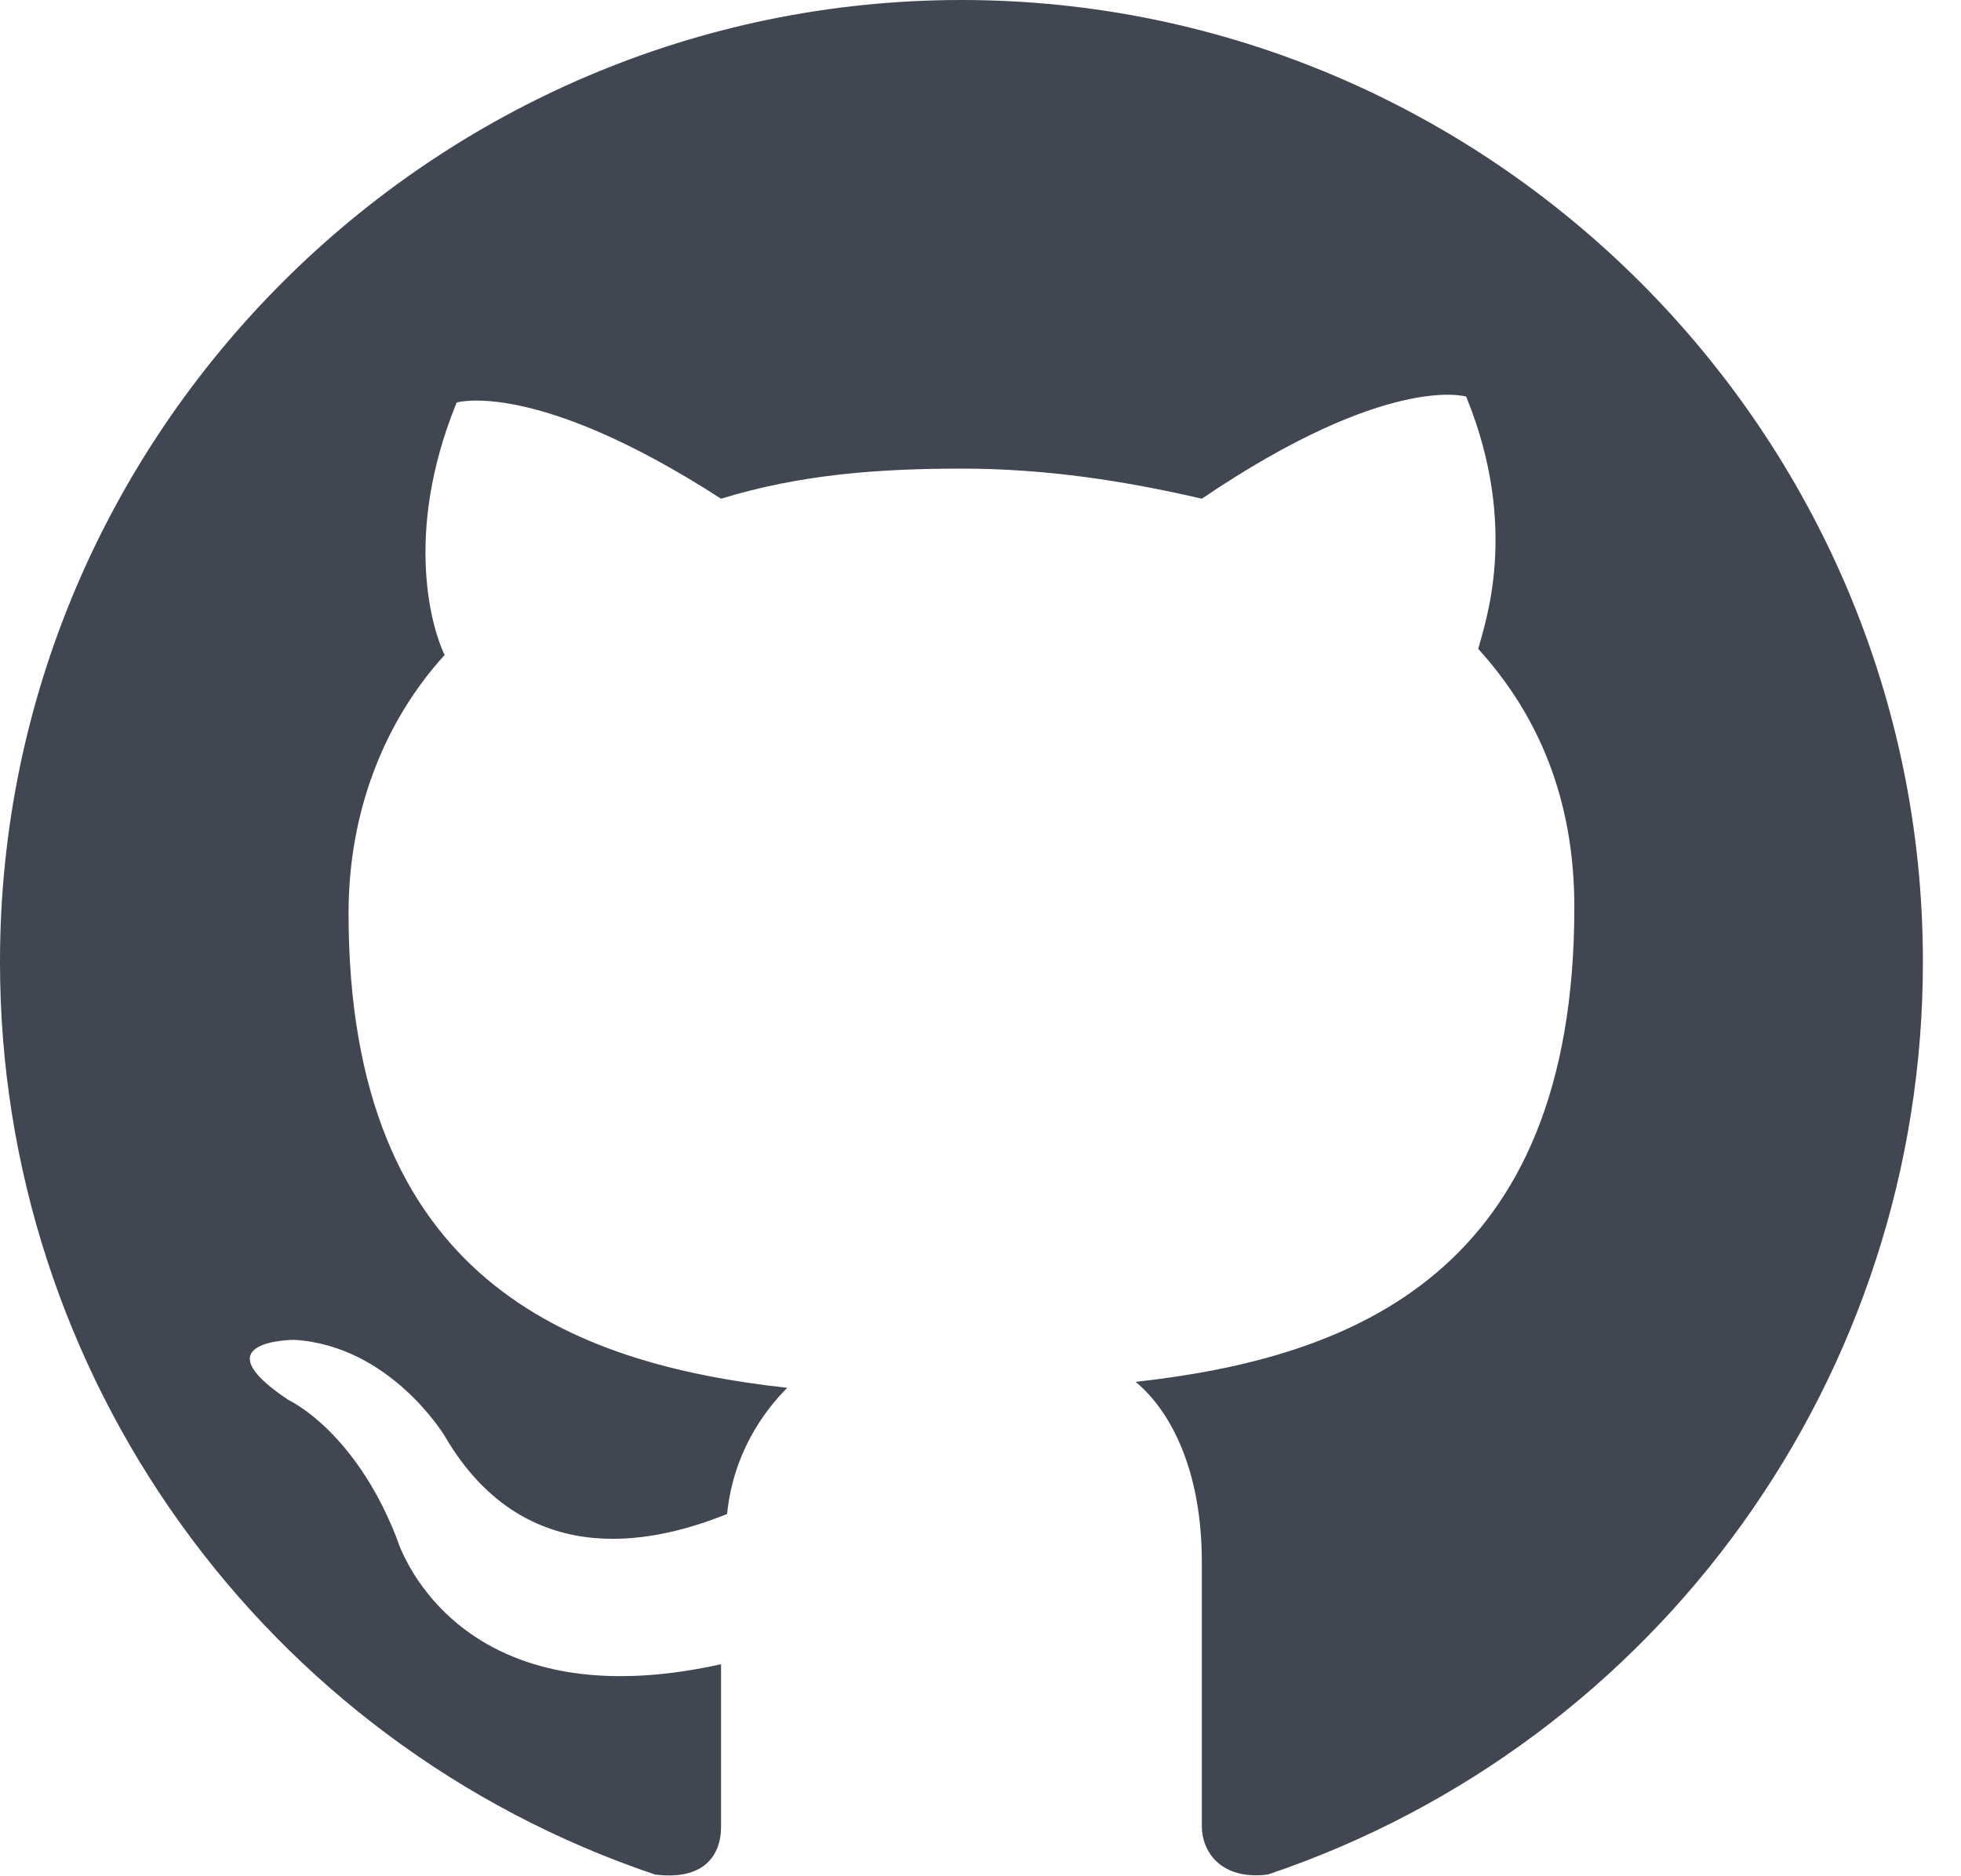
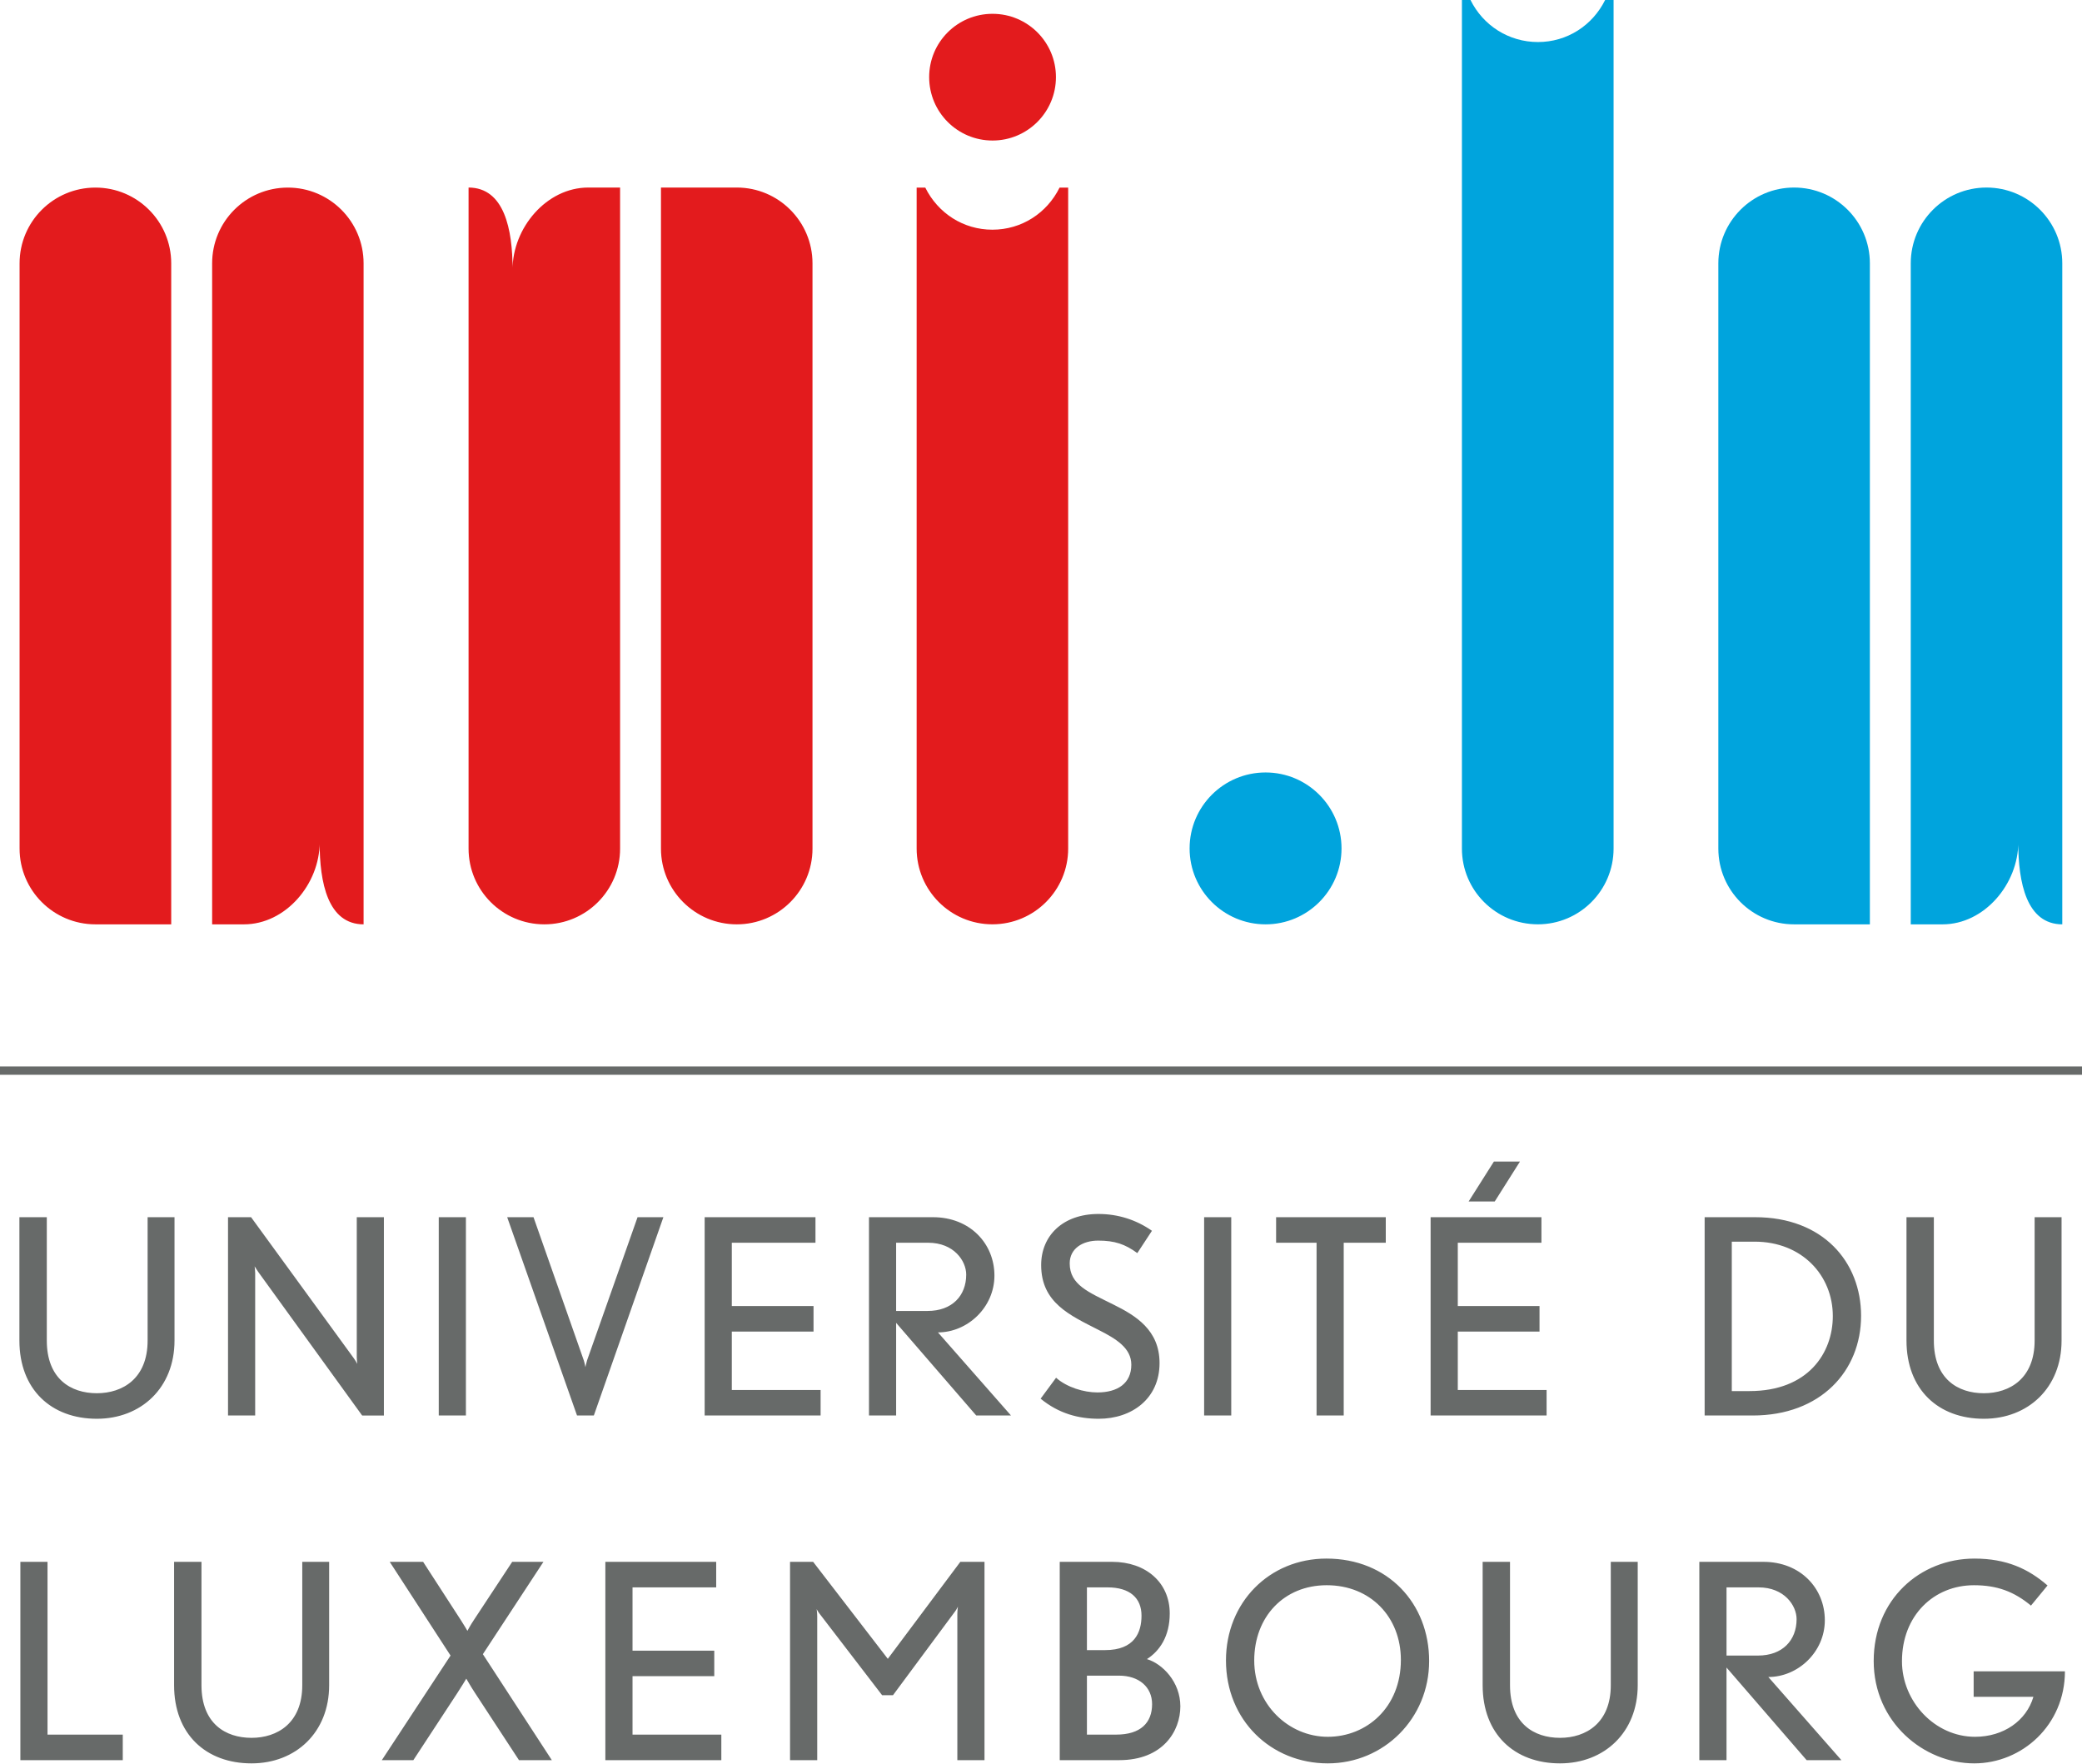
- <svg xmlns="http://www.w3.org/2000/svg" width="23" height="22" fill="none">
-   <path fill="#111827" fill-opacity=".8" fill-rule="evenodd" d="M11.277 0C5.074 0 0 5.074 0 11.277a11.29 11.29 0 0 0 7.682 10.712c.564.07.775-.211.775-.564v-1.903c-3.171.705-3.805-1.48-3.805-1.48-.494-1.268-1.27-1.62-1.27-1.62-1.056-.705.071-.705.071-.705 1.128.07 1.762 1.127 1.762 1.127.987 1.692 2.608 1.198 3.313.916.07-.704.423-1.198.705-1.48-2.538-.282-5.145-1.268-5.145-5.567 0-1.198.423-2.256 1.127-3.03-.14-.283-.493-1.41.141-2.961 0 0 .917-.282 3.101 1.128.917-.282 1.833-.353 2.82-.353.986 0 1.902.141 2.819.353 2.184-1.48 3.1-1.198 3.1-1.198.635 1.55.212 2.678.142 2.96.704.775 1.127 1.762 1.127 3.03 0 4.3-2.607 5.286-5.145 5.568.423.352.776 1.057.776 2.114v3.101c0 .282.211.635.775.564a11.29 11.29 0 0 0 7.682-10.713C22.553 5.075 17.478 0 11.276 0Z" clip-rule="evenodd" />
+ <svg xmlns="http://www.w3.org/2000/svg" version="1.1" id="Layer_1" x="0px" y="0px" width="500px" height="423.45px" viewBox="0 0 500 423.45" enable-background="new 0 0 500 423.45" xml:space="preserve">
+   <line fill="none" stroke="#676A69" stroke-width="2" x1="0" y1="257.093" x2="500" y2="257.093" />
+   <path fill="#676A69" d="M23.256,340.698c-10.965,0-18.596-7.046-18.596-18.785v-29.619h6.58v29.619c0,9.189,5.754,12.652,12.016,12.652c6.191,0,12.195-3.523,12.195-12.652v-29.619h6.459v29.619C41.91,333.265,33.883,340.698,23.256,340.698 M92.192,339.913v-47.619h-6.512v33.658c0,0.586,0.12,1.568,0.12,1.568s-0.456-0.845-0.844-1.37l-24.658-33.856h-5.538v47.619h6.521v-34.235c0-0.525-0.13-1.576-0.13-1.576s0.595,0.922,0.845,1.301l24.977,34.511H92.192z M105.369,339.913h6.521v-47.619h-6.521V339.913z M159.313,292.294h-6.201l-12.127,34.382c-0.189,0.586-0.396,1.628-0.396,1.628s-0.189-1.042-0.388-1.628l-12.075-34.382h-6.322l16.77,47.619h4.039L159.313,292.294z M197.07,339.913v-6.132h-21.325V319.76h19.628v-6.132h-19.628v-15.202h20.094v-6.132h-26.614v47.619H197.07z M242.796,339.913l-17.544-19.955c7.105,0,13.564-6.004,13.564-13.643c0-7.684-5.873-14.021-14.744-14.021h-15.383v47.619h6.52v-22.246l19.241,22.246H242.796z M222.9,298.426c6.201,0,9.139,4.376,9.139,7.648c0,5.081-3.395,8.733-9.268,8.733h-7.563v-16.382H222.9 M263.863,340.698c7.949,0,14.607-4.824,14.607-13.367c0-7.967-5.736-11.422-11.154-14.1c-5.865-2.929-10.422-4.677-10.422-9.845c0-3.583,3.118-5.47,6.83-5.47c3.988,0,6.469,0.845,9.406,2.998l3.514-5.357c-3.713-2.602-8.079-4.039-12.851-4.039c-8.535,0-13.755,5.211-13.755,12.265c0,9.052,6.916,12.058,13.686,15.528c4.256,2.154,7.967,4.358,7.967,8.406c0,4.505-3.332,6.658-8.147,6.658c-3.272,0-7.372-1.249-9.922-3.531l-3.712,5.029C254.277,339.466,259.049,340.698,263.863,340.698 M289.176,339.913h6.512v-47.619h-6.512V339.913z M332.8,298.426v-6.132h-26.338v6.132h9.716v41.487h6.52v-41.487H332.8z M371.42,339.913v-6.132h-21.326V319.76h19.629v-6.132h-19.629v-15.202h20.086v-6.132h-26.613v47.619H371.42z M365.029,278.927h-6.262l-6.072,9.594h6.271L365.029,278.927z M420.918,339.913c16.32,0,26.027-10.688,26.027-23.935c0-12.987-9.189-23.685-25.434-23.685h-12.135v47.619H420.918 M421.374,298.167c11.421,0,18.784,8.148,18.784,17.872c0,8.871-5.934,18.009-20.016,18.009h-4.246v-35.881H421.374 M476.428,340.698c10.628,0,18.664-7.434,18.664-18.785v-29.619h-6.469v29.619c0,9.129-5.994,12.652-12.195,12.652c-6.262,0-12.007-3.463-12.007-12.652v-29.619h-6.571v29.619C457.85,333.652,465.472,340.698,476.428,340.698 M29.482,422.675v-6.133h-18.07v-41.488h-6.52v47.621H29.482z M60.402,423.45c10.619,0,18.646-7.434,18.646-18.777v-29.619H72.59v29.619c0,9.121-5.995,12.645-12.188,12.645c-6.27,0-12.016-3.454-12.016-12.645v-29.619h-6.58v29.619C41.807,416.413,49.438,423.45,60.402,423.45 M132.525,422.675l-16.563-25.443l14.548-22.178h-7.502l-9.198,13.953c-0.844,1.258-1.559,2.618-1.559,2.618s-0.784-1.36-1.508-2.472l-9.129-14.1h-8.02l14.607,22.506l-16.502,25.115h7.57l10.56-16.115c0.913-1.378,2.153-3.453,2.153-3.453s1.24,2.152,2.023,3.324l10.629,16.244H132.525z M173.23,422.675v-6.133h-21.326v-14.03h19.629v-6.124h-19.629v-15.201h20.094v-6.133h-26.621v47.621H173.23z M236.432,422.675v-47.621h-5.806l-17.415,23.289l-17.932-23.289h-5.547v47.621h6.528v-34.512c0-0.854-0.138-1.758-0.138-1.758s0.388,0.715,0.654,1.043l15.072,19.637h2.602l14.943-20.162c0.267-0.328,0.654-1.111,0.654-1.111s-0.138,0.973-0.138,1.834v35.029H236.432z M268.781,422.675c10.508,0,14.685-6.985,14.685-12.92c0-5.873-4.315-10.24-8.027-11.343c3.075-1.964,5.478-5.495,5.478-10.964c0-7.434-5.736-12.395-13.832-12.395H254.5v47.621H268.781 M265.981,381.187c5.349,0,8.157,2.541,8.157,6.795c0,3.963-1.637,8.269-8.742,8.269h-4.367v-15.063H265.981 M268.721,402.382c4.822,0,7.958,2.74,7.958,6.848c0,4.444-2.739,7.313-8.612,7.313h-7.037v-14.16H268.721 M318.873,423.45c13.444,0,24.34-10.758,24.34-24.59c0-13.824-9.914-24.59-24.658-24.59c-13.764,0-24.134,10.568-24.134,24.461C294.421,413.089,305.248,423.45,318.873,423.45 M318.623,380.669c10.49,0,17.803,7.614,17.803,17.933c0,11.412-8.217,18.466-17.553,18.466c-9.379,0-17.665-7.769-17.665-18.336C301.208,388.283,308.313,380.669,318.623,380.669 M374.641,423.45c10.629,0,18.664-7.434,18.664-18.777v-29.619h-6.468v29.619c0,9.121-5.995,12.645-12.196,12.645c-6.262,0-12.006-3.454-12.006-12.645v-29.619h-6.572v29.619C356.063,416.413,363.677,423.45,374.641,423.45 M442.217,422.675l-17.544-19.965c7.114,0,13.565-6.004,13.565-13.625c0-7.691-5.874-14.031-14.746-14.031h-15.391v47.621h6.529v-22.238l19.24,22.238H442.217z M422.33,381.187c6.193,0,9.129,4.375,9.129,7.631c0,5.09-3.401,8.742-9.258,8.742h-7.57v-16.373H422.33 M474.11,423.45c11.481,0,21.79-9.19,21.79-22.109h-21.92v6.132h14.35c-1.688,5.736-7.166,9.595-14.021,9.595c-9.655,0-17.545-8.483-17.545-18.146c0-11.017,7.691-18.252,17.287-18.252c5.537,0,9.594,1.5,13.693,4.893l3.979-4.832c-4.573-3.979-9.853-6.459-17.544-6.459c-13.117,0-24.203,9.844-24.203,24.59C449.977,413.604,462.053,423.45,474.11,423.45" />
+   <path fill="#E31B1D" d="M238.326,55.157c7.02,0,13.1-3.979,16.131-10.104h2.068v158.717c0,10.034-8.148,18.191-18.199,18.191c-10.043,0-18.19-8.157-18.19-18.191V45.054h2.075C225.252,51.178,231.324,55.157,238.326,55.157 M223.142,18.518c0,8.406,6.804,15.228,15.219,15.228c8.406,0,15.228-6.821,15.228-15.228c0-8.406-6.821-15.201-15.228-15.201C229.945,3.316,223.142,10.112,223.142,18.518 M223.142,18.518c0,8.406,6.804,15.228,15.219,15.228c8.406,0,15.228-6.821,15.228-15.228c0-8.406-6.821-15.201-15.228-15.201C229.945,3.316,223.142,10.112,223.142,18.518 M41.118,221.97V63.235c0-10.051-8.156-18.189-18.198-18.189c-10.052,0-18.217,8.139-18.217,18.189v140.535c0,10.061,8.165,18.199,18.217,18.199l0,0H41.118z M50.963,221.97h7.605c10.051,0,18.207-9.689,18.207-19.732h-0.018c0,9.742,1.98,19.732,10.586,19.732h-0.026V63.235c0-10.051-8.147-18.189-18.19-18.189s-18.182,8.139-18.182,18.189V221.97h0.009 M158.734,45.036V203.78c0,10.051,8.166,18.189,18.208,18.189c10.025,0,18.182-8.139,18.182-18.189V63.244c0-10.06-8.156-18.208-18.182-18.208l0,0H158.734z M141.268,45.036c-10.033,0-18.182,9.698-18.182,19.741h0.018c0-9.741-1.998-19.731-10.594-19.741h0.018V203.78c0,10.051,8.147,18.189,18.207,18.189c10.034,0,18.182-8.139,18.182-18.189V45.036h-0.025H141.268z" />
+   <path fill="#00A4DD" d="M369.344,10.095c7.002,0,13.092-3.971,16.133-10.095h2.031v203.771c0,10.034-8.139,18.191-18.172,18.191c-10.129,0-18.251-8.157-18.251-18.191V0h2.059C356.176,6.124,362.333,10.095,369.344,10.095 M449.056,221.97V63.235c0-10.051-8.165-18.199-18.208-18.199c-10.033,0-18.182,8.148-18.182,18.199v140.535c0,10.052,8.148,18.199,18.182,18.199l0,0H449.056z M466.514,221.97c10.034,0,18.19-9.689,18.19-19.74h-0.017c0,9.74,1.998,19.732,10.602,19.74h-0.025V63.235c0-10.051-8.148-18.199-18.199-18.199c-10.043,0-18.189,8.148-18.189,18.199V221.97h0.033H466.514z M285.688,203.736c0,10.068,8.165,18.233,18.251,18.233c10.06,0,18.233-8.165,18.233-18.233s-8.174-18.241-18.233-18.241C293.853,185.495,285.688,193.668,285.688,203.736" />
</svg>
